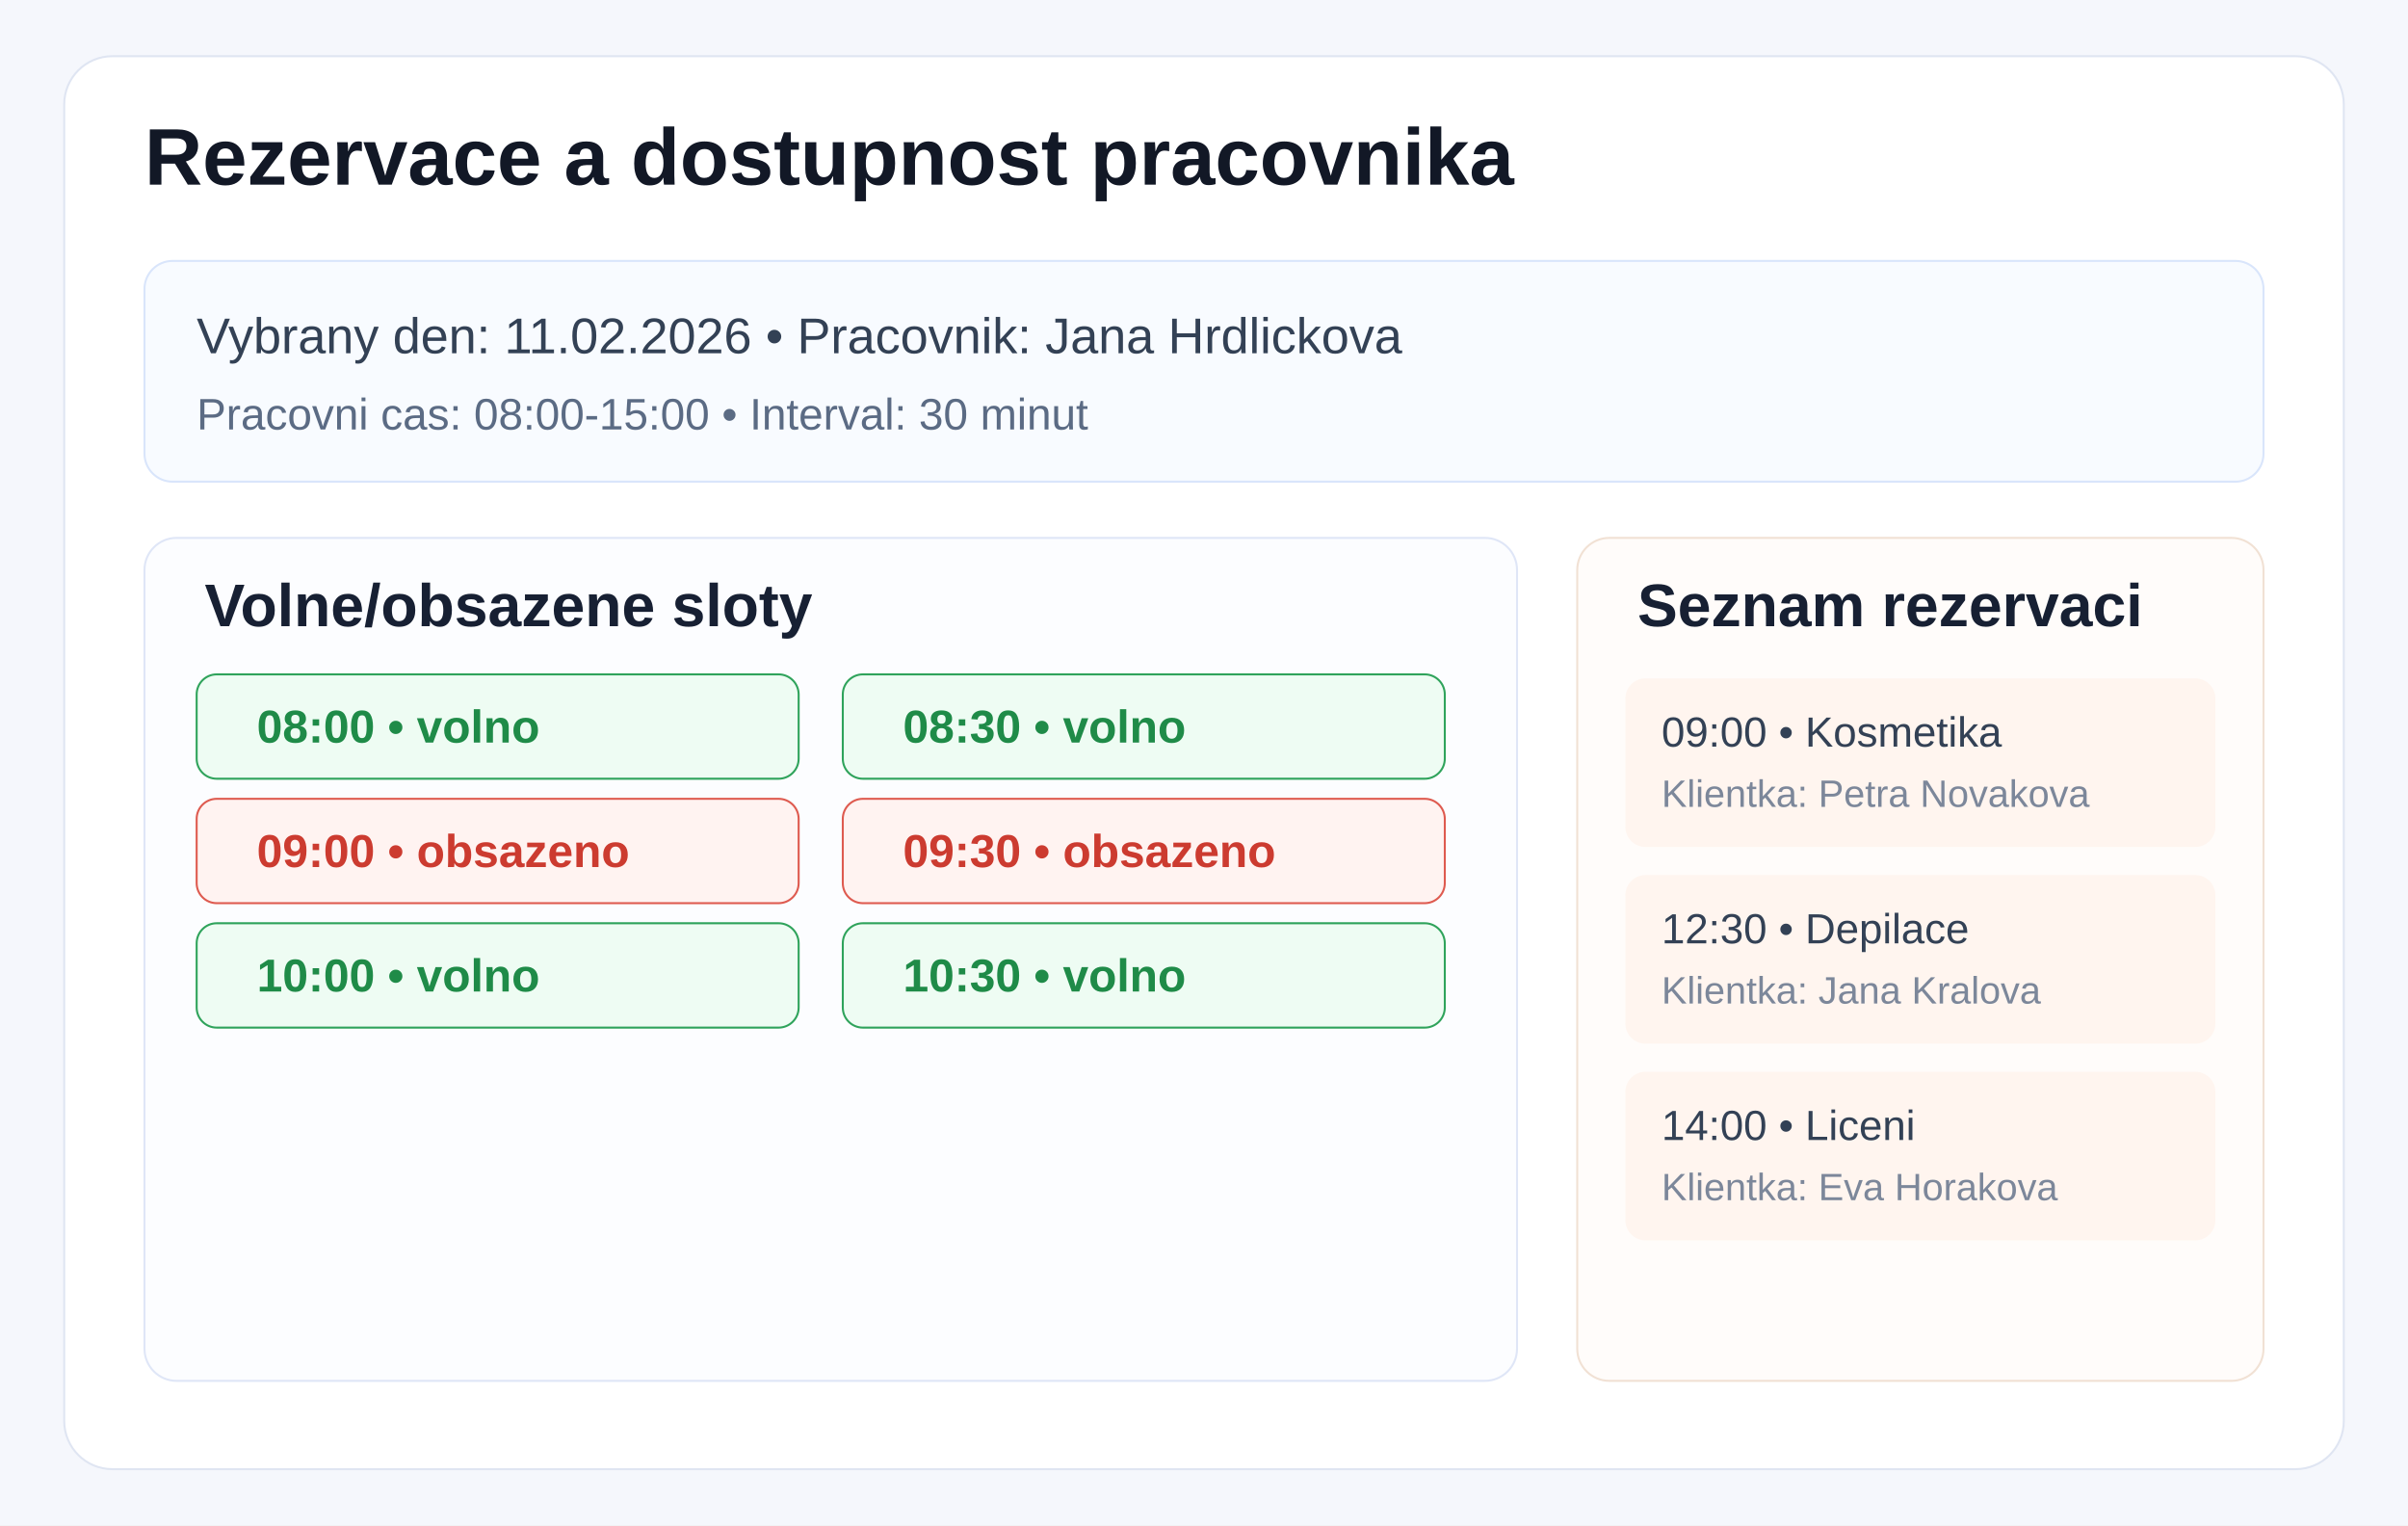
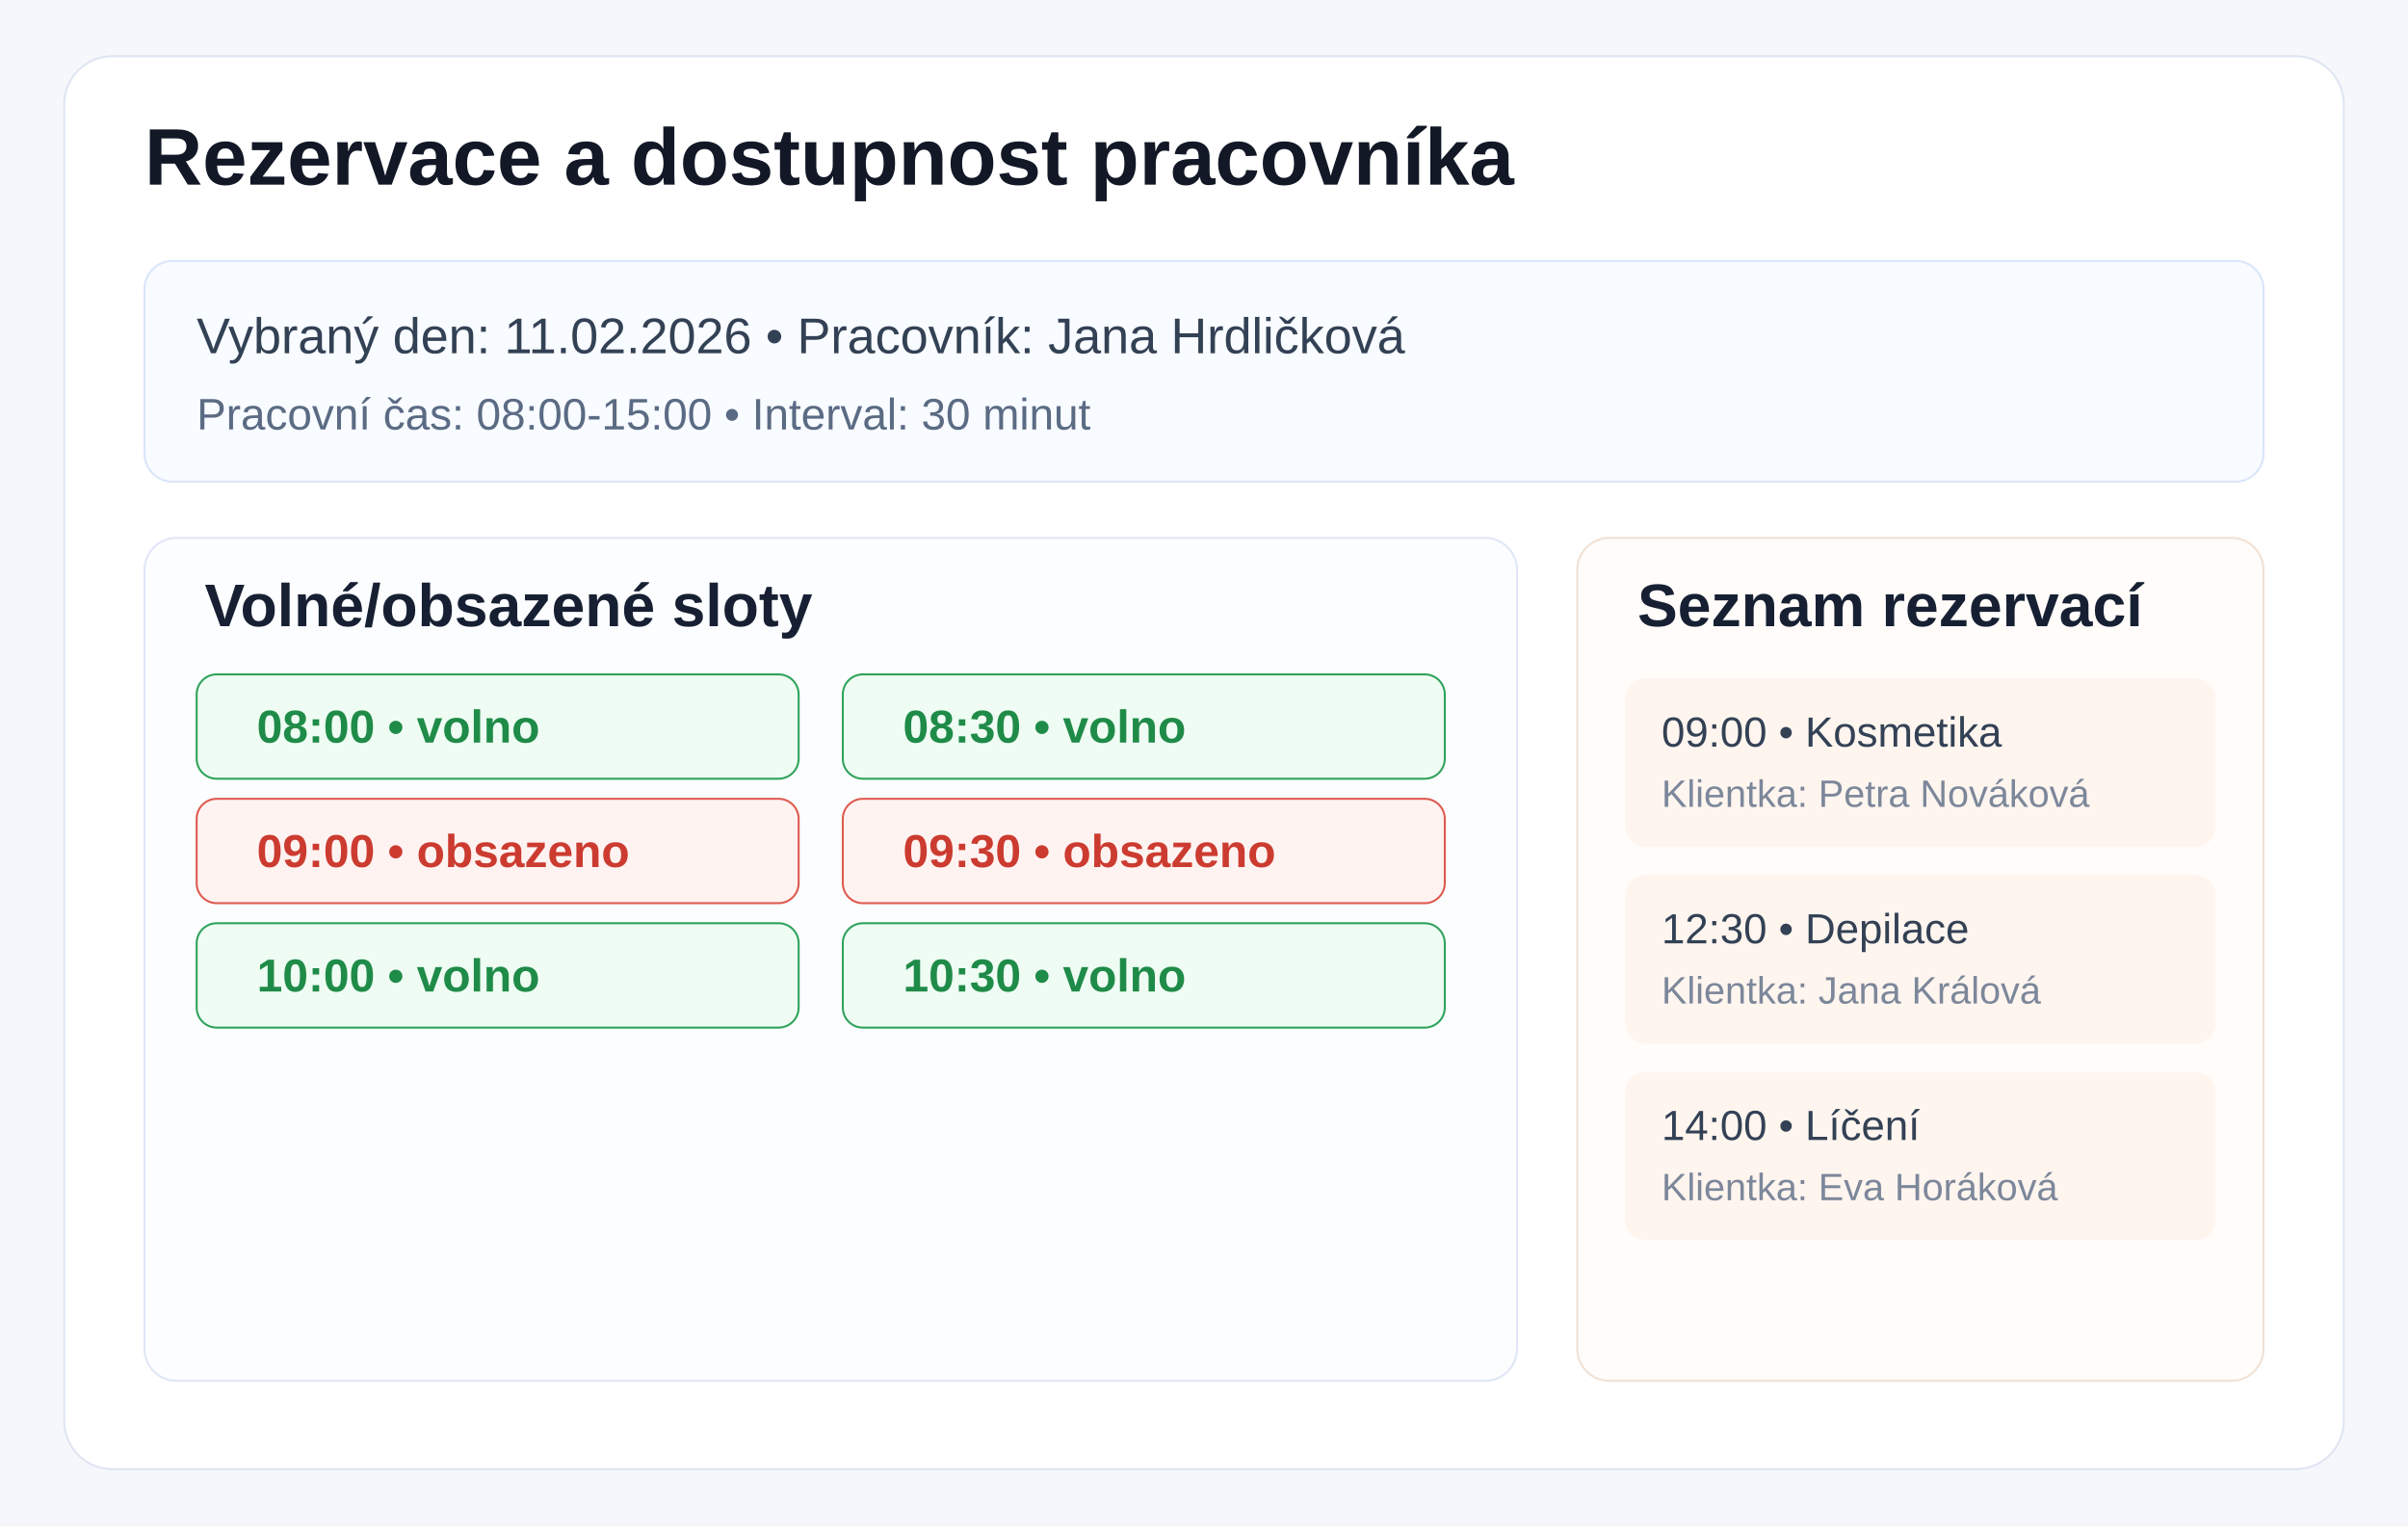
<svg xmlns="http://www.w3.org/2000/svg" width="1200" height="760" viewBox="0 0 1200 760">
  <rect width="1200" height="760" fill="#f5f7fc" />
  <rect x="32" y="28" width="1136" height="704" rx="24" fill="#ffffff" stroke="#dfe5f2" />
-   <text x="72" y="92" font-family="Arial, sans-serif" font-size="40" fill="#121826" font-weight="700">Rezervace a dostupnost pracovnika</text>
+   <text x="72" y="92" font-family="Arial, sans-serif" font-size="40" fill="#121826" font-weight="700">Rezervace a dostupnost pracovníka</text>
  <rect x="72" y="130" width="1056" height="110" rx="14" fill="#f8fbff" stroke="#d9e5fb" />
-   <text x="98" y="176" font-family="Arial, sans-serif" font-size="25" fill="#334155">Vybrany den: 11.02.2026  •  Pracovnik: Jana Hrdlickova</text>
-   <text x="98" y="214" font-family="Arial, sans-serif" font-size="22" fill="#5b6b84">Pracovni cas: 08:00-15:00  •  Interval: 30 minut</text>
+   <text x="98" y="176" font-family="Arial, sans-serif" font-size="25" fill="#334155">Vybraný den: 11.02.2026  •  Pracovník: Jana Hrdličková</text>
+   <text x="98" y="214" font-family="Arial, sans-serif" font-size="22" fill="#5b6b84">Pracovní čas: 08:00-15:00  •  Interval: 30 minut</text>
  <rect x="72" y="268" width="684" height="420" rx="16" fill="#fcfdff" stroke="#dfe6f7" />
-   <text x="102" y="312" font-family="Arial, sans-serif" font-size="30" fill="#172033" font-weight="700">Volne/obsazene sloty</text>
+   <text x="102" y="312" font-family="Arial, sans-serif" font-size="30" fill="#172033" font-weight="700">Volné/obsazené sloty</text>
  <g font-family="Arial, sans-serif" font-size="23" font-weight="700">
    <rect x="98" y="336" width="300" height="52" rx="10" fill="#eefcf3" stroke="#2fa35b" />
    <text x="128" y="370" fill="#1f8b48">08:00  •  volno</text>
    <rect x="420" y="336" width="300" height="52" rx="10" fill="#eefcf3" stroke="#2fa35b" />
    <text x="450" y="370" fill="#1f8b48">08:30  •  volno</text>
    <rect x="98" y="398" width="300" height="52" rx="10" fill="#fff3f1" stroke="#de5a4f" />
    <text x="128" y="432" fill="#cc3b30">09:00  •  obsazeno</text>
    <rect x="420" y="398" width="300" height="52" rx="10" fill="#fff3f1" stroke="#de5a4f" />
    <text x="450" y="432" fill="#cc3b30">09:30  •  obsazeno</text>
    <rect x="98" y="460" width="300" height="52" rx="10" fill="#eefcf3" stroke="#2fa35b" />
    <text x="128" y="494" fill="#1f8b48">10:00  •  volno</text>
    <rect x="420" y="460" width="300" height="52" rx="10" fill="#eefcf3" stroke="#2fa35b" />
    <text x="450" y="494" fill="#1f8b48">10:30  •  volno</text>
  </g>
  <rect x="786" y="268" width="342" height="420" rx="16" fill="#fffcfa" stroke="#f1e1d4" />
-   <text x="816" y="312" font-family="Arial, sans-serif" font-size="30" fill="#172033" font-weight="700">Seznam rezervaci</text>
+   <text x="816" y="312" font-family="Arial, sans-serif" font-size="30" fill="#172033" font-weight="700">Seznam rezervací</text>
  <rect x="810" y="338" width="294" height="84" rx="10" fill="#fff5ef" />
  <text x="828" y="372" font-family="Arial, sans-serif" font-size="21" fill="#334155">09:00  •  Kosmetika</text>
-   <text x="828" y="402" font-family="Arial, sans-serif" font-size="19" fill="#7c879a">Klientka: Petra Novakova</text>
+   <text x="828" y="402" font-family="Arial, sans-serif" font-size="19" fill="#7c879a">Klientka: Petra Nováková</text>
  <rect x="810" y="436" width="294" height="84" rx="10" fill="#fff5ef" />
  <text x="828" y="470" font-family="Arial, sans-serif" font-size="21" fill="#334155">12:30  •  Depilace</text>
-   <text x="828" y="500" font-family="Arial, sans-serif" font-size="19" fill="#7c879a">Klientka: Jana Kralova</text>
+   <text x="828" y="500" font-family="Arial, sans-serif" font-size="19" fill="#7c879a">Klientka: Jana Králová</text>
  <rect x="810" y="534" width="294" height="84" rx="10" fill="#fff5ef" />
-   <text x="828" y="568" font-family="Arial, sans-serif" font-size="21" fill="#334155">14:00  •  Liceni</text>
-   <text x="828" y="598" font-family="Arial, sans-serif" font-size="19" fill="#7c879a">Klientka: Eva Horakova</text>
+   <text x="828" y="568" font-family="Arial, sans-serif" font-size="21" fill="#334155">14:00  •  Líčení</text>
+   <text x="828" y="598" font-family="Arial, sans-serif" font-size="19" fill="#7c879a">Klientka: Eva Horáková</text>
</svg>
